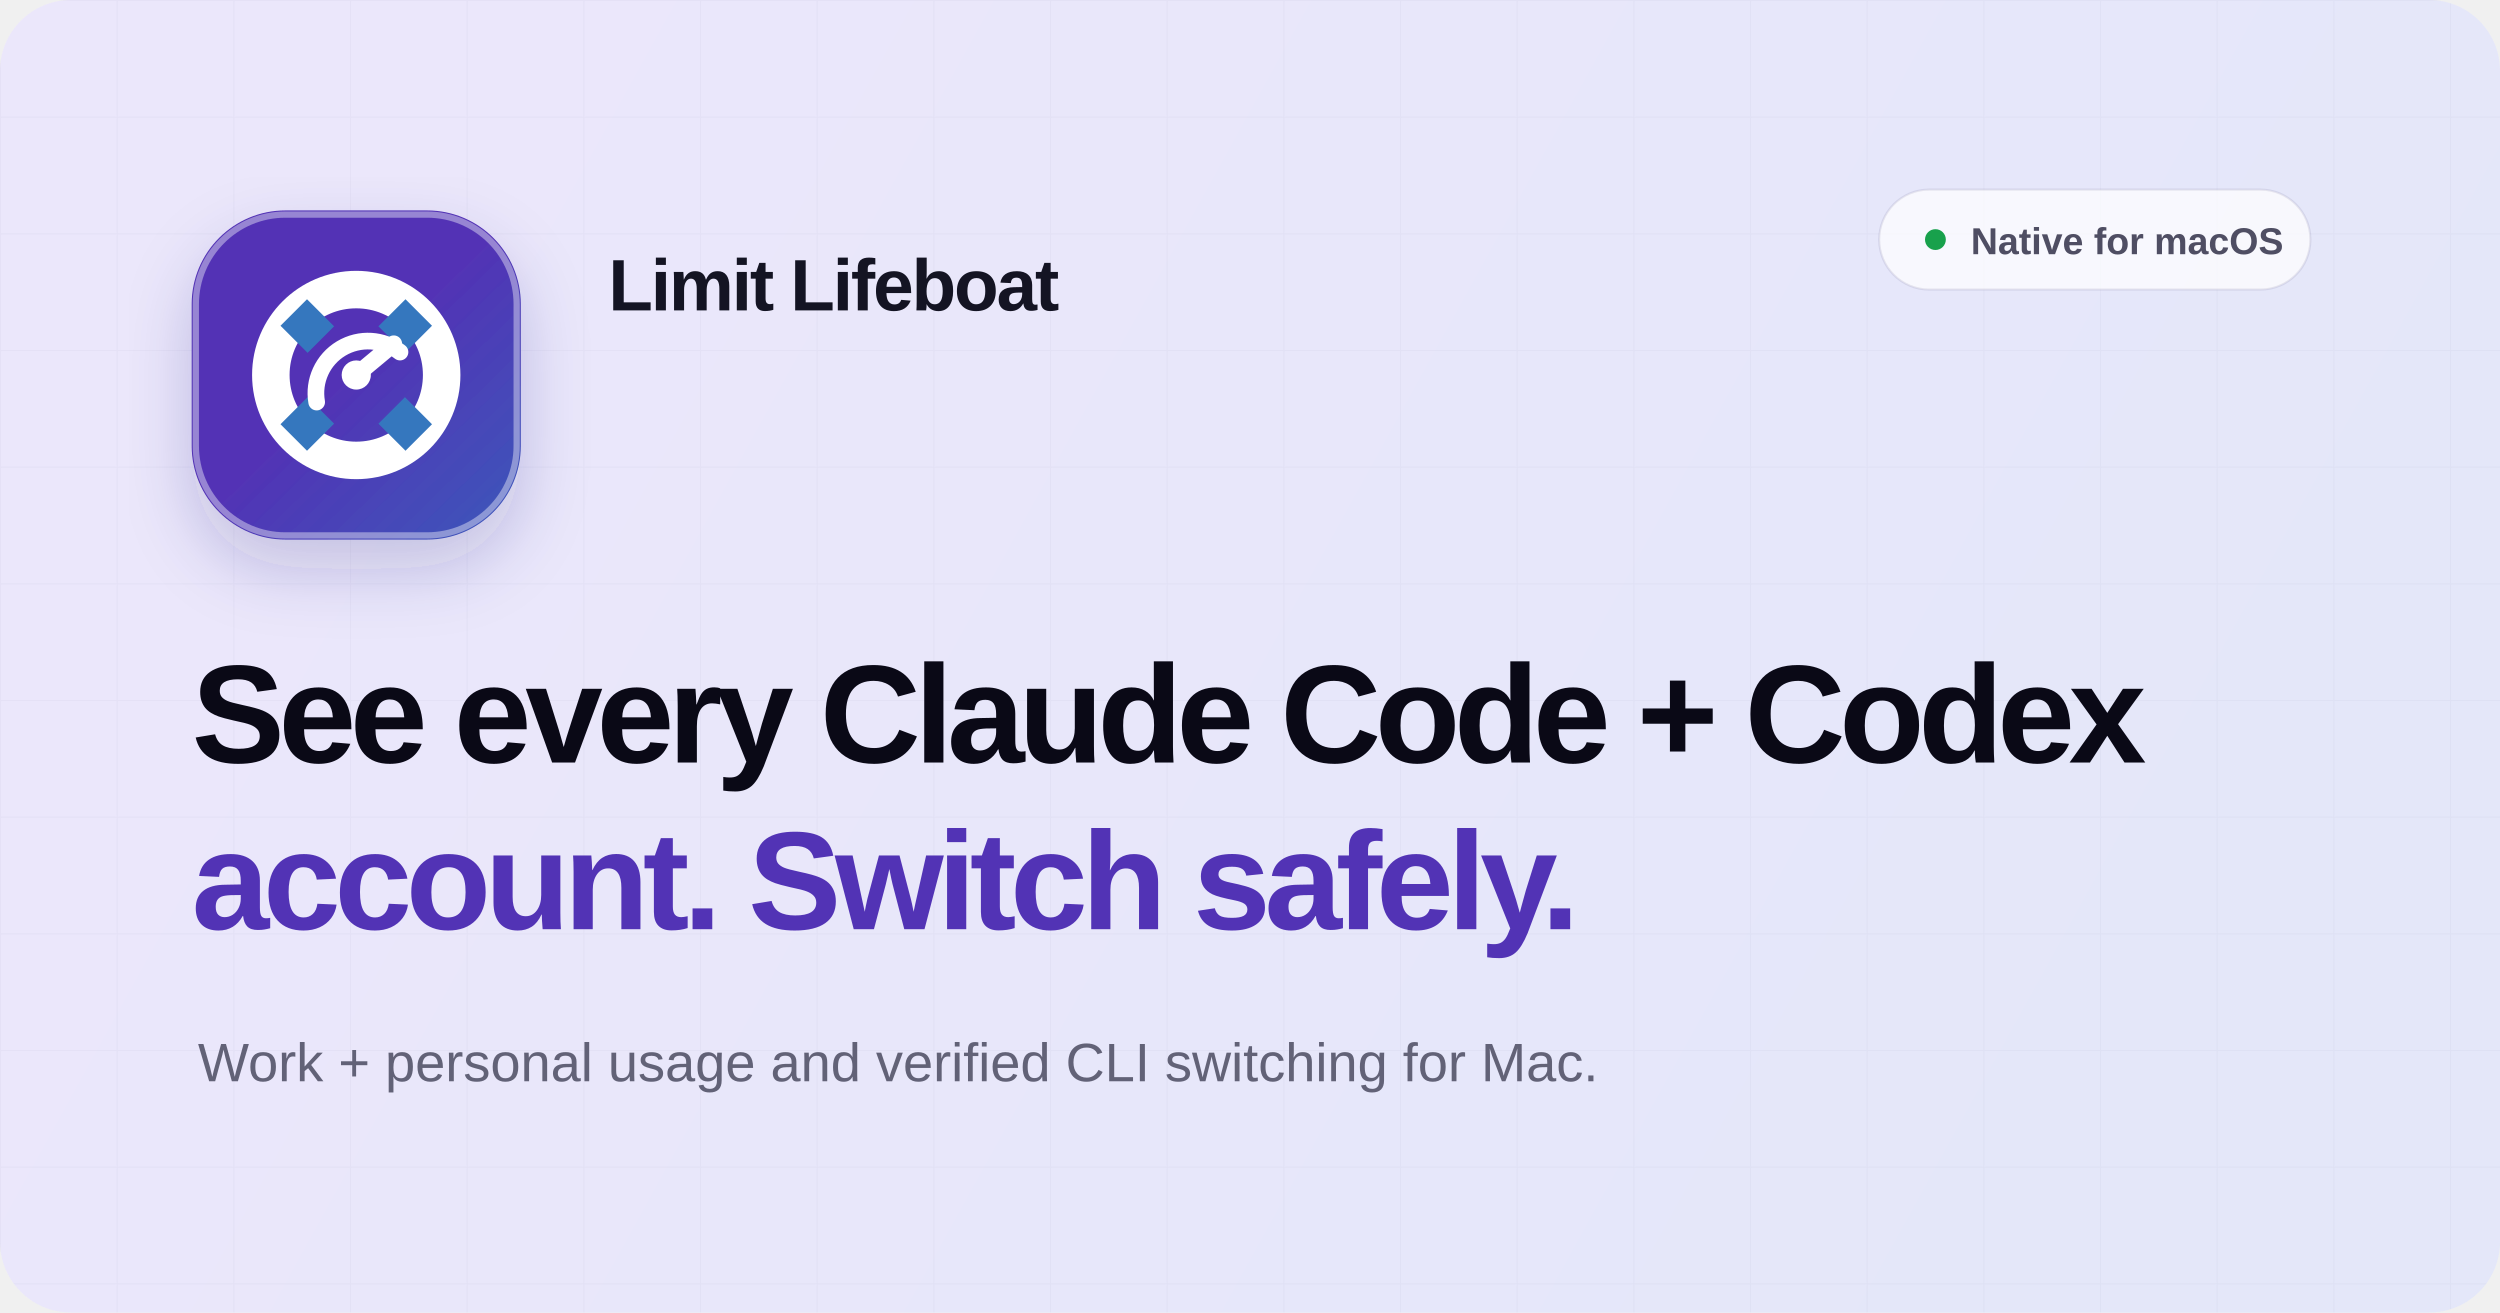
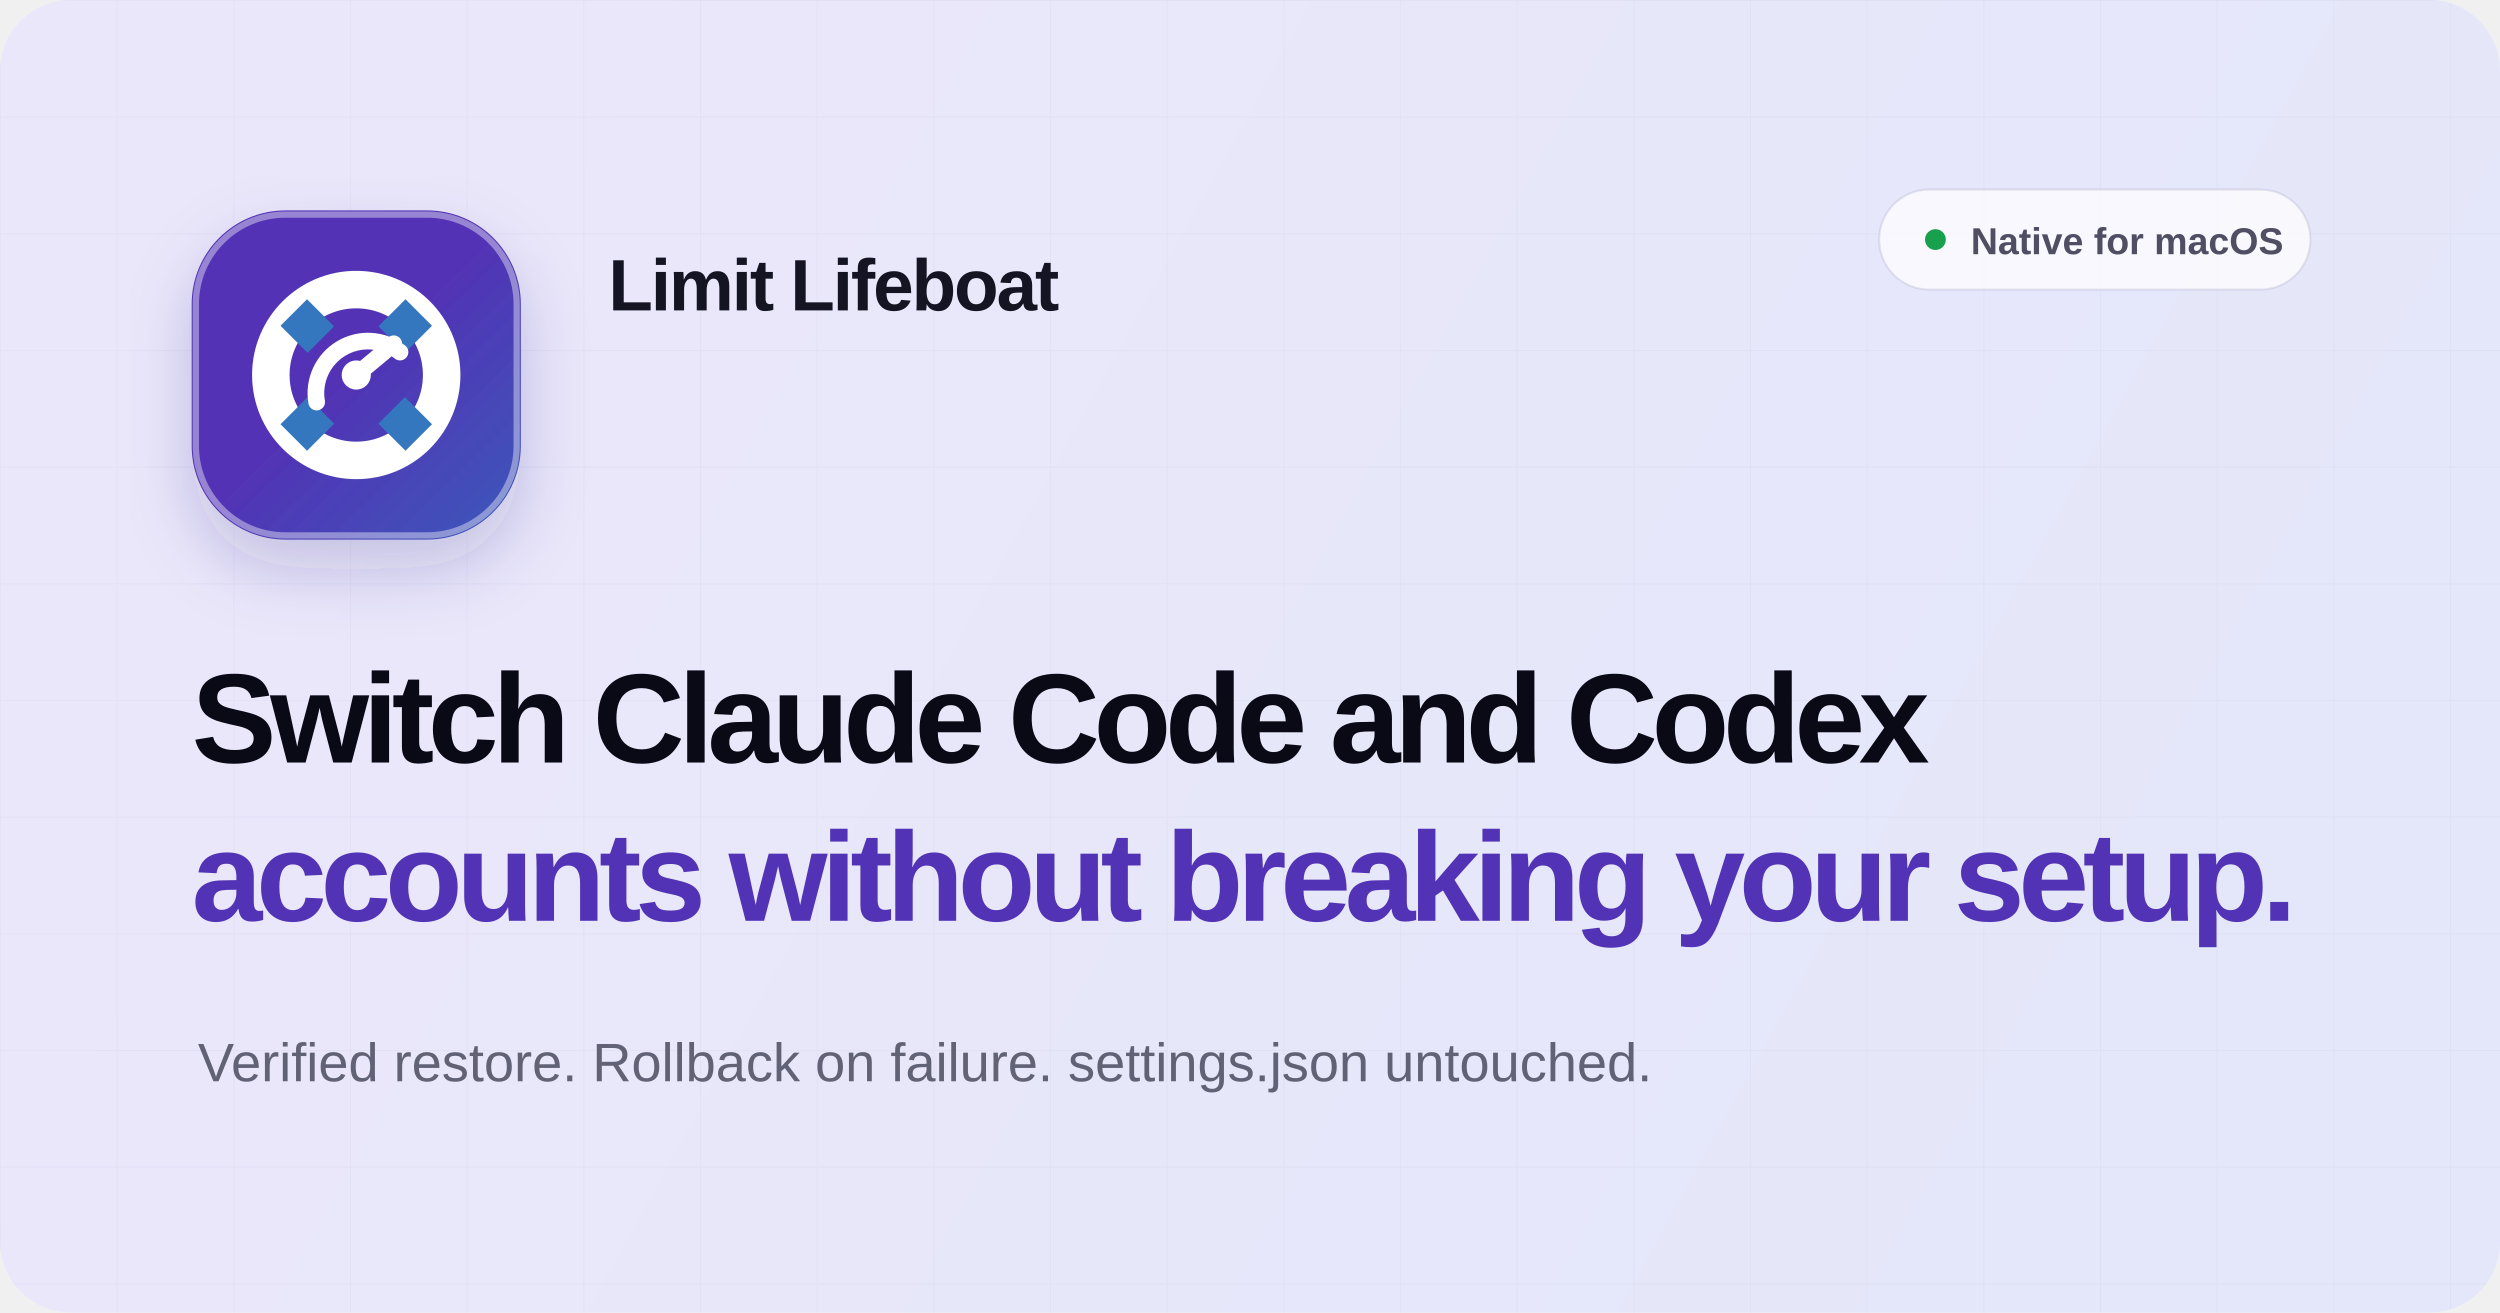
<svg xmlns="http://www.w3.org/2000/svg" width="1200" height="630" viewBox="0 0 1200 630">
  <defs>
    <linearGradient id="bg" x1="80" y1="30" x2="1130" y2="610" gradientUnits="userSpaceOnUse">
      <stop stop-color="#FBFAFF" />
      <stop offset="1" stop-color="#F2FAFD" />
    </linearGradient>
    <linearGradient id="brand" x1="80" y1="75" x2="265" y2="265" gradientUnits="userSpaceOnUse">
      <stop stop-color="#5233B5" />
      <stop offset="1" stop-color="#1F8CC2" />
    </linearGradient>
    <radialGradient id="violet" cx="0" cy="0" r="1" gradientTransform="translate(165 185) rotate(45) scale(450)">
      <stop stop-color="#7658DA" stop-opacity=".26" />
      <stop offset="1" stop-color="#7658DA" stop-opacity="0" />
    </radialGradient>
    <radialGradient id="cyan" cx="0" cy="0" r="1" gradientTransform="translate(1075 510) rotate(-135) scale(470)">
      <stop stop-color="#28A2CF" stop-opacity=".24" />
      <stop offset="1" stop-color="#28A2CF" stop-opacity="0" />
    </radialGradient>
    <filter id="shadow" x="-30" y="-30" width="300" height="300" filterUnits="userSpaceOnUse">
      <feDropShadow dx="0" dy="14" stdDeviation="16" flood-color="#312679" flood-opacity=".2" />
    </filter>
    <pattern id="grid" width="56" height="56" patternUnits="userSpaceOnUse">
      <path d="M56 0H0v56" fill="none" stroke="#302663" stroke-opacity=".035" />
    </pattern>
  </defs>
  <rect width="1200" height="630" rx="34" fill="url(#bg)" />
  <rect width="1200" height="630" rx="34" fill="url(#violet)" />
  <rect width="1200" height="630" rx="34" fill="url(#cyan)" />
  <rect width="1200" height="630" rx="34" fill="url(#grid)" />
  <g transform="translate(92 101)" filter="url(#shadow)">
    <rect width="158" height="158" rx="45" fill="url(#brand)" />
    <rect x="2" y="2" width="154" height="154" rx="43" fill="none" stroke="#fff" stroke-opacity=".4" stroke-width="3" />
    <circle cx="79" cy="79" r="41" fill="none" stroke="#fff" stroke-width="18" />
    <path d="m49 49 13 13m34 34 13 13m0-60L96 62M62 96l-13 13" stroke="#3677BE" stroke-width="18" />
    <path d="M60 92a25 25 0 0 1 40-24M79 79l18-15" fill="none" stroke="#fff" stroke-width="8" stroke-linecap="round" />
    <circle cx="79" cy="79" r="7" fill="#fff" />
  </g>
  <text x="292" y="149" fill="#141423" font-family="-apple-system,BlinkMacSystemFont,Arial,sans-serif" font-size="35" font-weight="700" letter-spacing="-1">Limit Lifeboat</text>
-   <text x="92" y="366" fill="#0A0916" font-family="-apple-system,BlinkMacSystemFont,Arial,sans-serif" font-size="67" font-weight="750" letter-spacing="-3">See every Claude Code + Codex</text>
-   <text x="92" y="446" fill="#5233B5" font-family="-apple-system,BlinkMacSystemFont,Arial,sans-serif" font-size="67" font-weight="750" letter-spacing="-3">account. Switch safely.</text>
-   <text x="95" y="519" fill="#626277" font-family="-apple-system,BlinkMacSystemFont,Arial,sans-serif" font-size="26">Work + personal usage and verified CLI switching for Mac.</text>
+   <text x="92" y="366" fill="#0A0916" font-family="-apple-system,BlinkMacSystemFont,Arial,sans-serif" font-size="61" font-weight="750" letter-spacing="-3">Switch Claude Code and Codex</text>
+   <text x="92" y="442" fill="#5233B5" font-family="-apple-system,BlinkMacSystemFont,Arial,sans-serif" font-size="61" font-weight="750" letter-spacing="-3">accounts without breaking your setup.</text>
+   <text x="95" y="519" fill="#626277" font-family="-apple-system,BlinkMacSystemFont,Arial,sans-serif" font-size="26">Verified restore. Rollback on failure. settings.json untouched.</text>
  <g transform="translate(902 91)">
    <rect width="207" height="48" rx="24" fill="#fff" fill-opacity=".72" stroke="#302663" stroke-opacity=".1" />
    <circle cx="27" cy="24" r="5" fill="#18A14C" />
    <text x="44" y="31" fill="#4F4E63" font-family="-apple-system,BlinkMacSystemFont,Arial,sans-serif" font-size="18" font-weight="600">Native for macOS</text>
  </g>
</svg>
